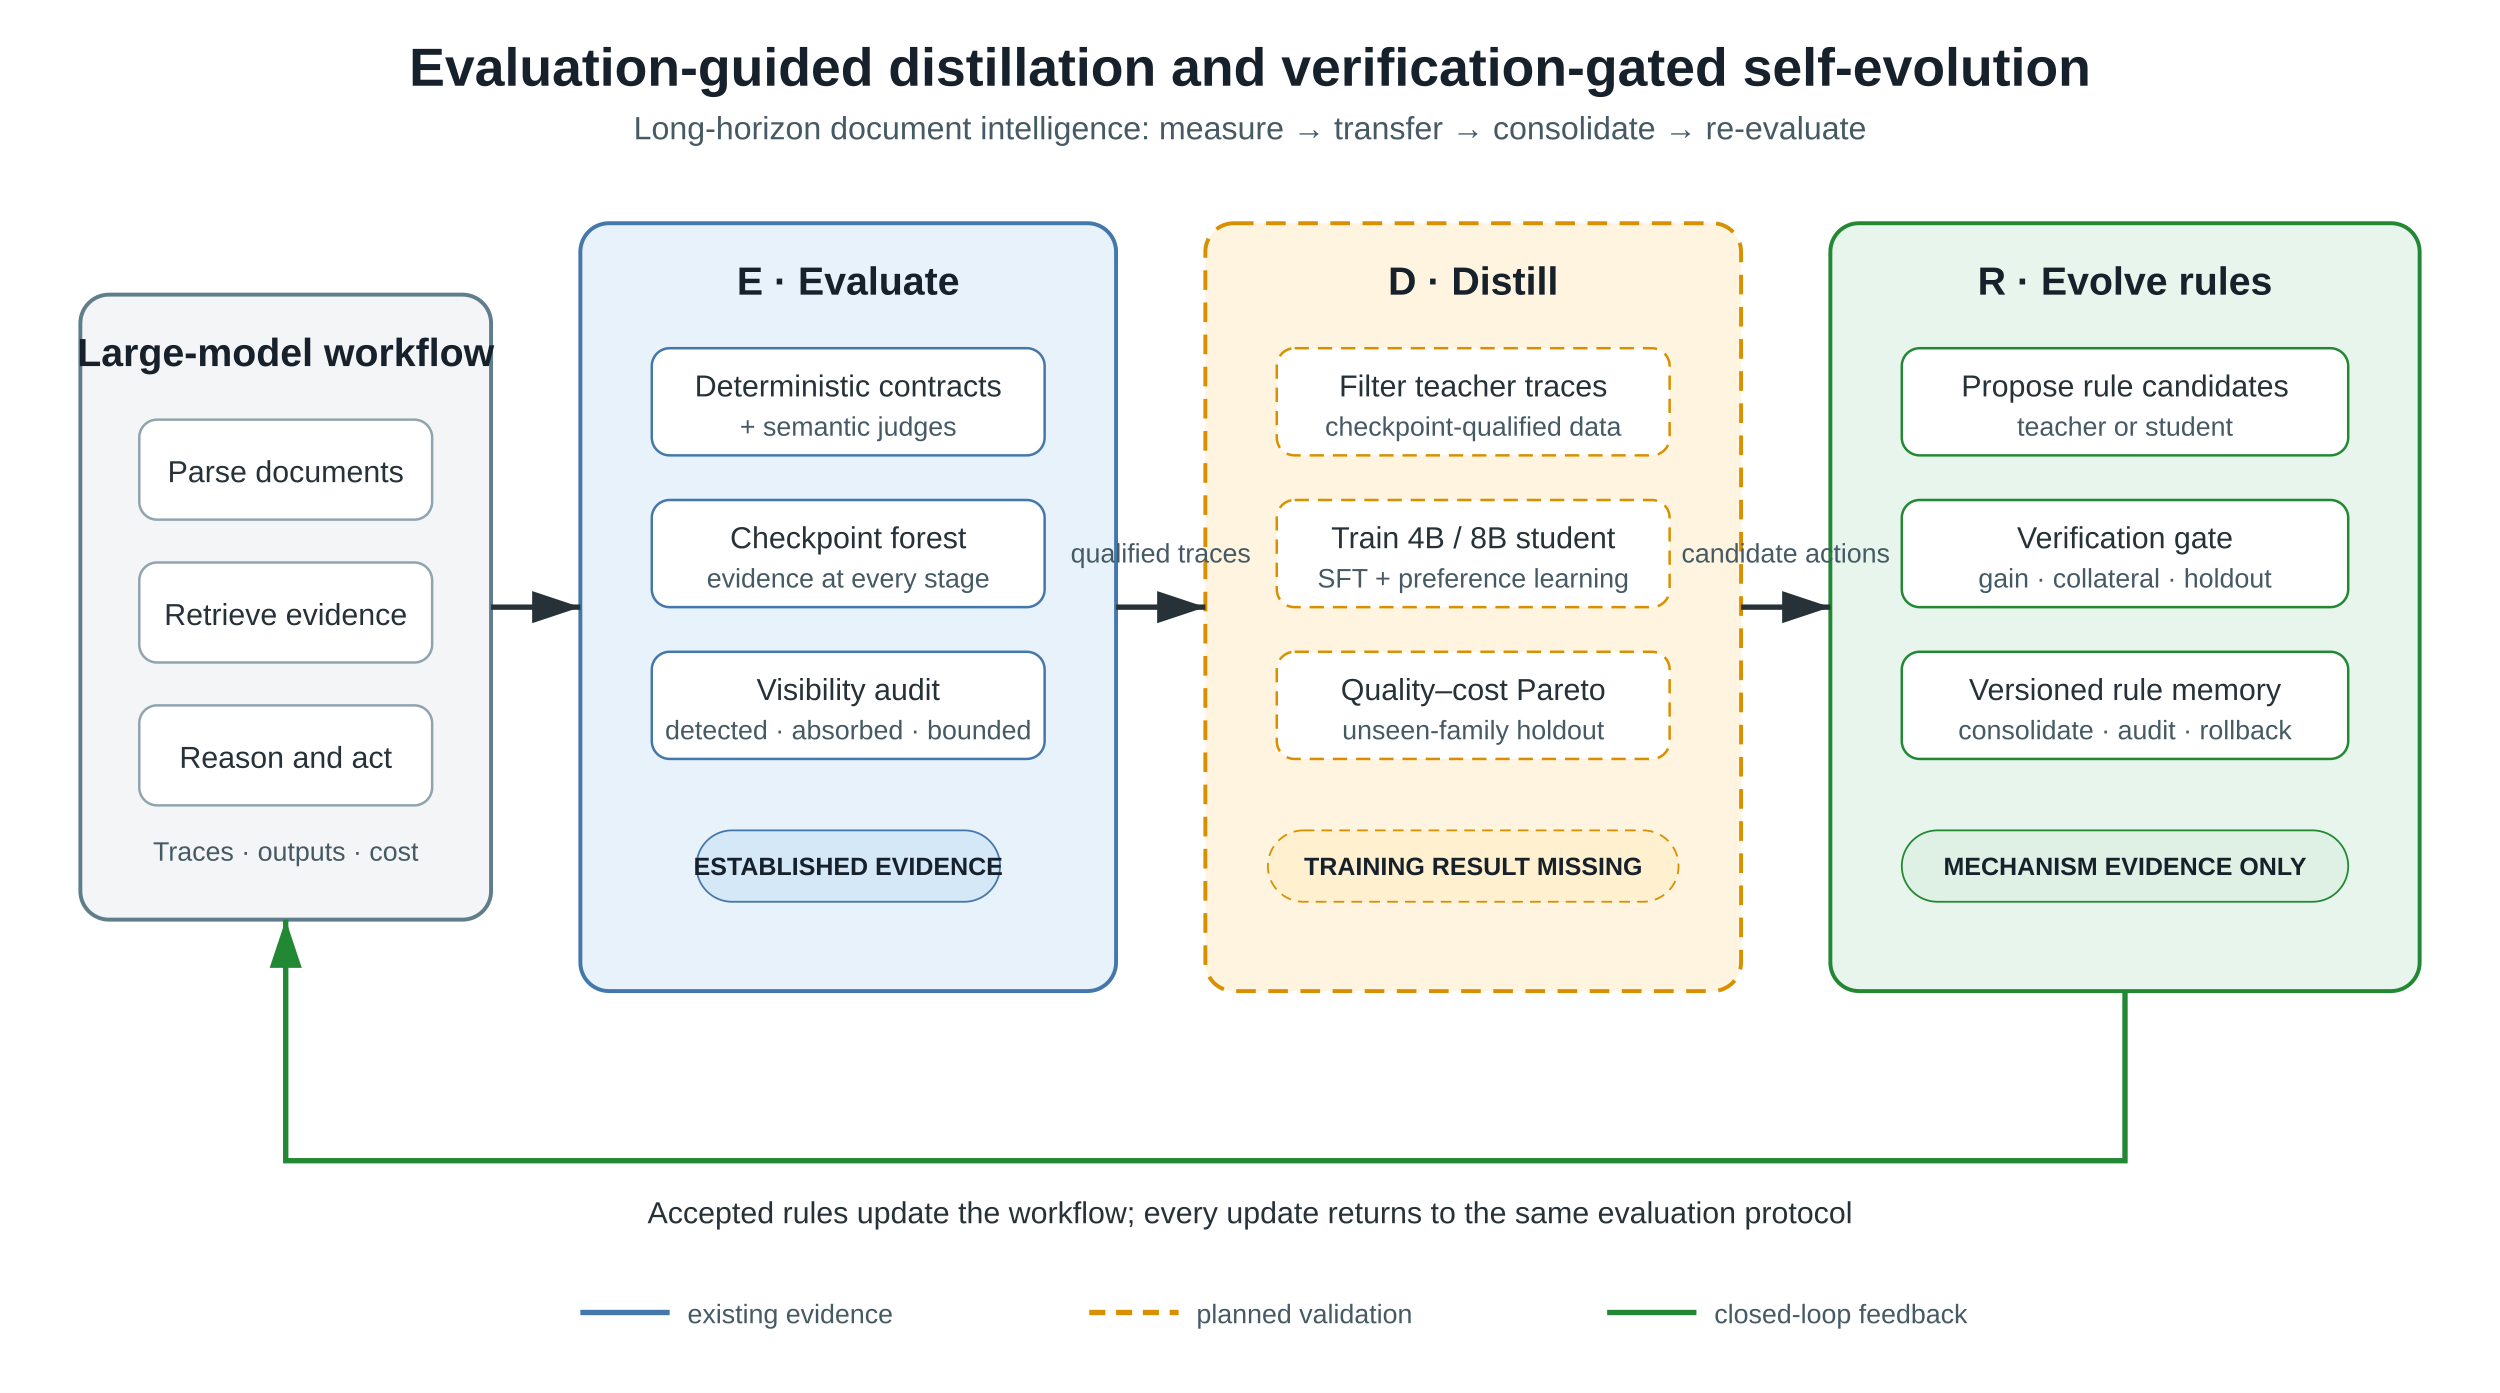
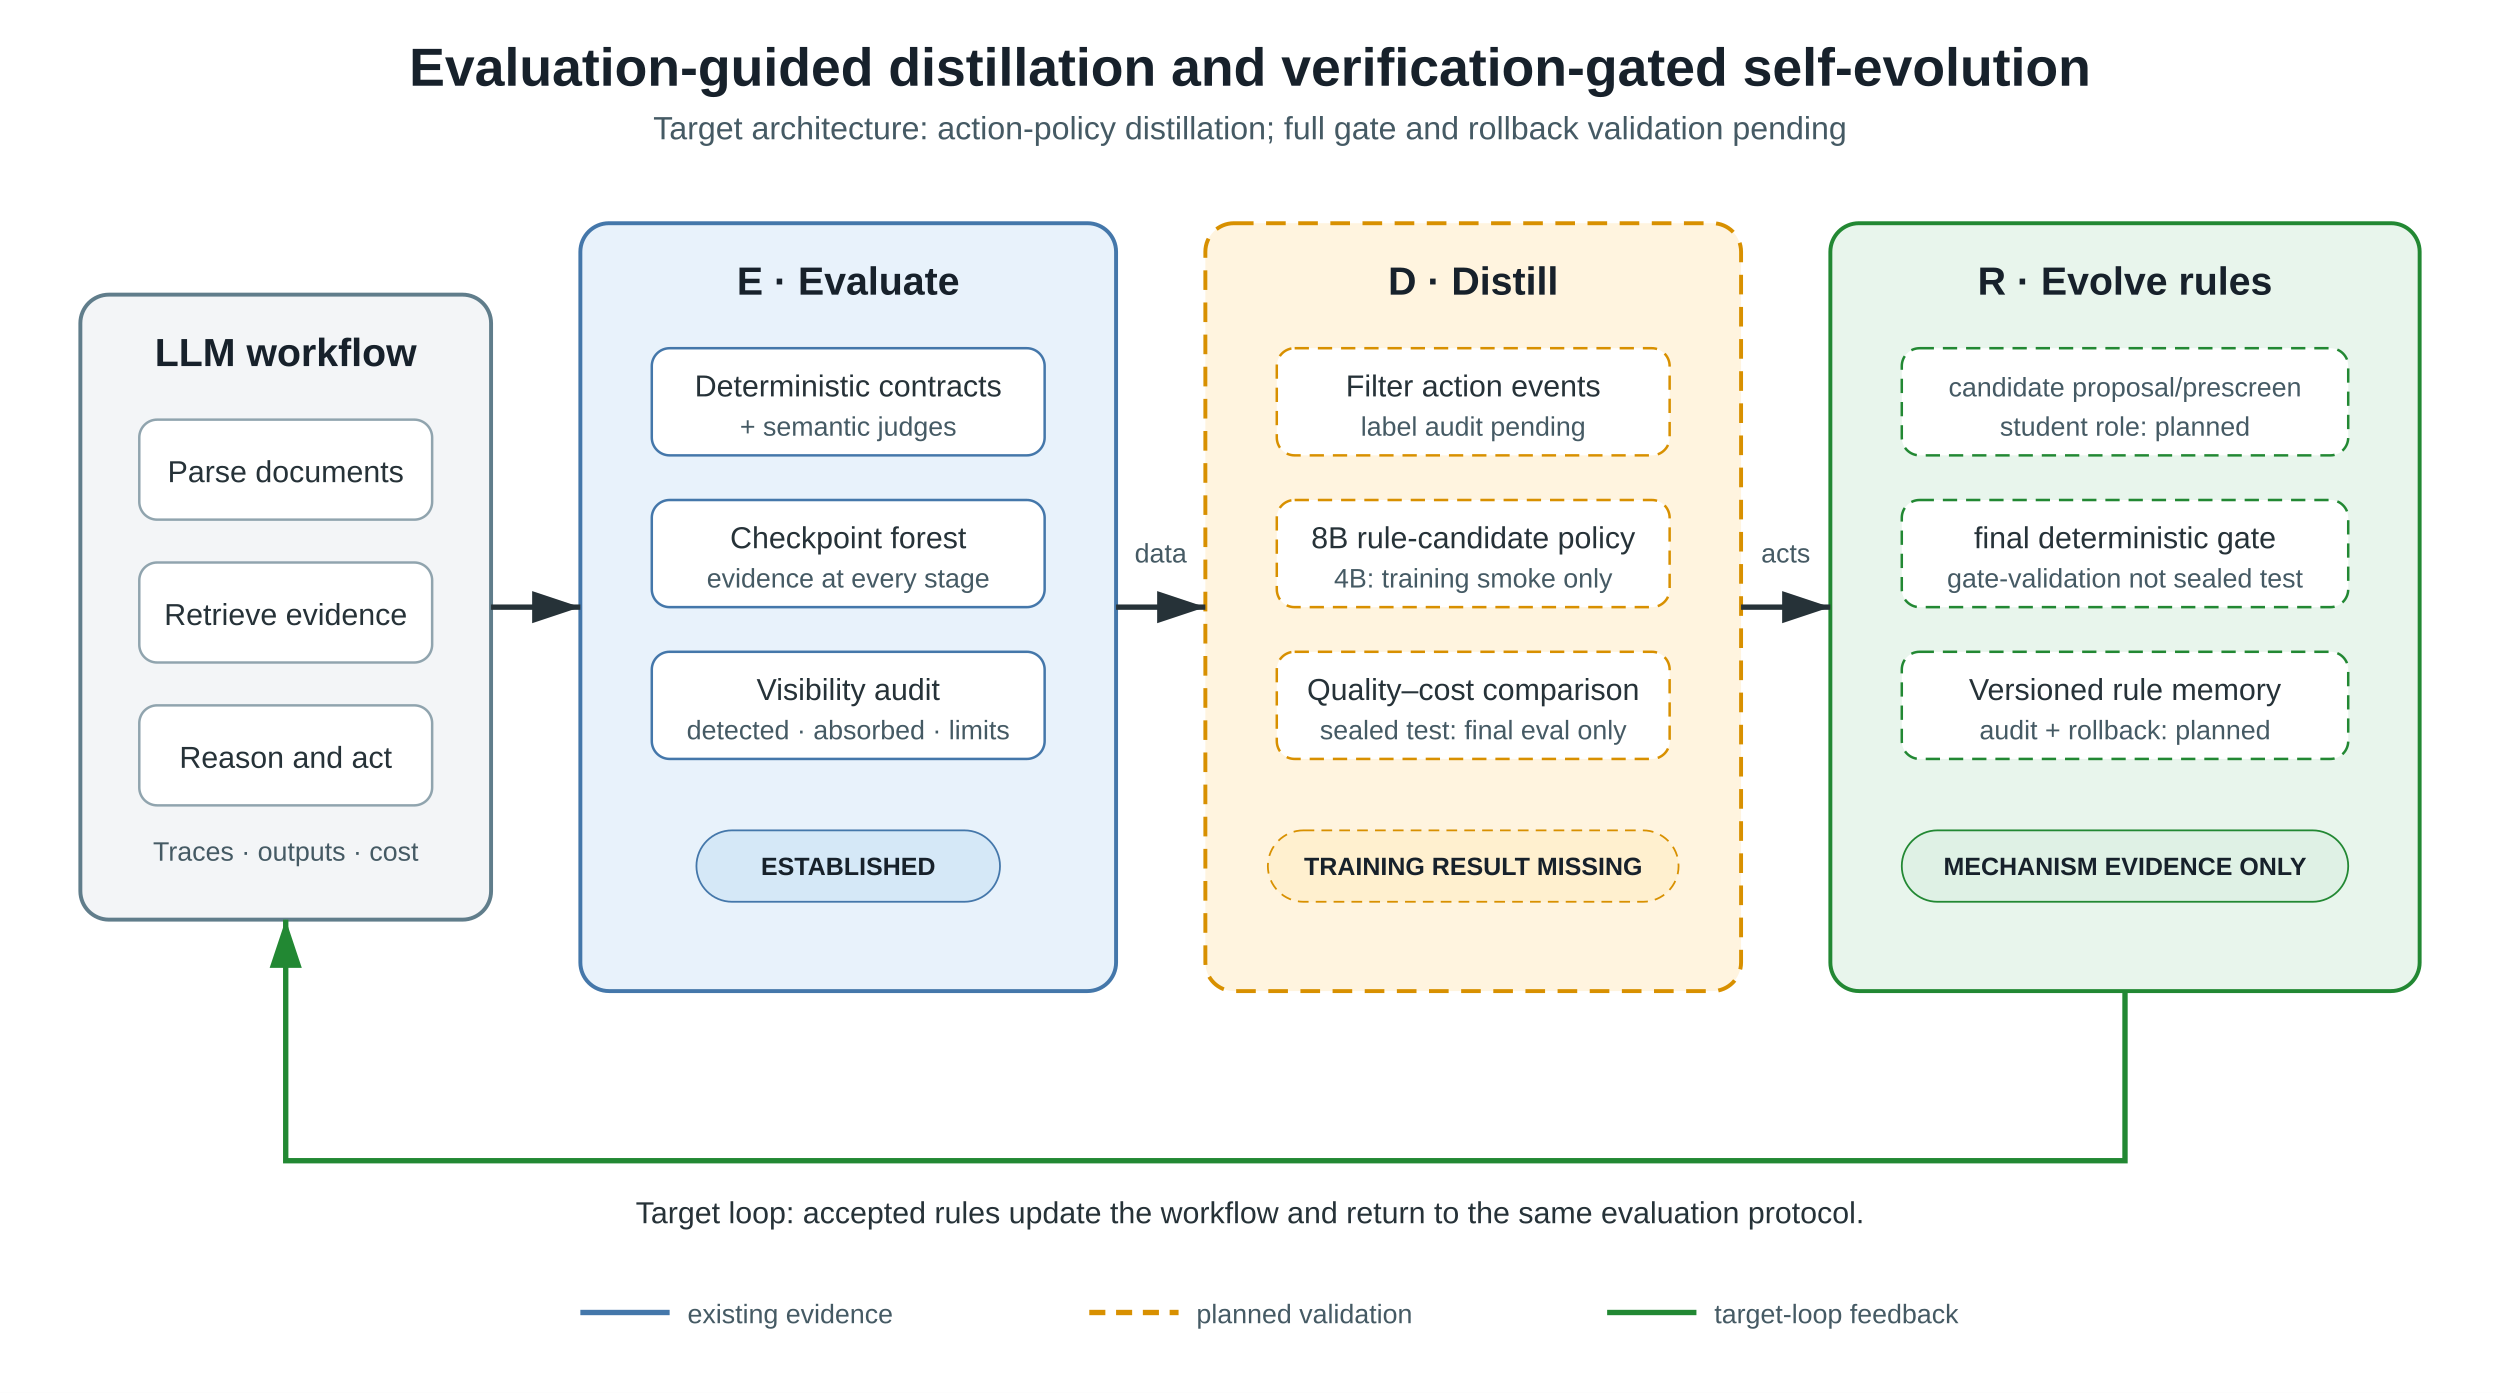
<svg xmlns="http://www.w3.org/2000/svg" width="1400" height="780" viewBox="0 0 1400 780" role="img" aria-labelledby="title desc">
  <defs>
    <marker id="arrow" markerWidth="10" markerHeight="10" refX="9" refY="3" orient="auto" markerUnits="strokeWidth">
      <path d="M0,0 L0,6 L9,3 z" fill="#263238" />
    </marker>
    <marker id="arrowGreen" markerWidth="10" markerHeight="10" refX="9" refY="3" orient="auto" markerUnits="strokeWidth">
      <path d="M0,0 L0,6 L9,3 z" fill="#228833" />
    </marker>
    <style>
      .title{font:700 30px Arial,sans-serif;fill:#17212b}.subtitle{font:18px Arial,sans-serif;fill:#455a64}
      .stage{font:700 22px Arial,sans-serif;fill:#17212b}.body{font:17px Arial,sans-serif;fill:#263238}
      .small{font:15px Arial,sans-serif;fill:#455a64}.badge{font:700 14px Arial,sans-serif;fill:#17212b}
      .box{stroke-width:2.2;rx:16;ry:16}.inner{stroke-width:1.4;rx:10;ry:10}
      .arrow{stroke:#263238;stroke-width:3;fill:none;marker-end:url(#arrow)}
      .feedback{stroke:#228833;stroke-width:3;fill:none;marker-end:url(#arrowGreen)}
    </style>
  </defs>
  <rect width="1400" height="780" fill="#ffffff" />
  <text x="700" y="48" text-anchor="middle" class="title">Evaluation-guided distillation and verification-gated self-evolution</text>
-   <text x="700" y="78" text-anchor="middle" class="subtitle">Long-horizon document intelligence: measure → transfer → consolidate → re-evaluate</text>
+   <text x="700" y="78" text-anchor="middle" class="subtitle">Target architecture: action-policy distillation; full gate and rollback validation pending</text>
  <rect x="45" y="165" width="230" height="350" class="box" fill="#f3f5f7" stroke="#607d8b" />
-   <text x="160" y="205" text-anchor="middle" class="stage">Large-model workflow</text>
+   <text x="160" y="205" text-anchor="middle" class="stage">LLM workflow</text>
  <rect x="78" y="235" width="164" height="56" class="inner" fill="#ffffff" stroke="#90a4ae" />
  <text x="160" y="270" text-anchor="middle" class="body">Parse documents</text>
  <rect x="78" y="315" width="164" height="56" class="inner" fill="#ffffff" stroke="#90a4ae" />
  <text x="160" y="350" text-anchor="middle" class="body">Retrieve evidence</text>
  <rect x="78" y="395" width="164" height="56" class="inner" fill="#ffffff" stroke="#90a4ae" />
  <text x="160" y="430" text-anchor="middle" class="body">Reason and act</text>
  <text x="160" y="482" text-anchor="middle" class="small">Traces · outputs · cost</text>
  <rect x="325" y="125" width="300" height="430" class="box" fill="#e8f2fb" stroke="#4477aa" />
  <text x="475" y="165" text-anchor="middle" class="stage">E · Evaluate</text>
  <rect x="365" y="195" width="220" height="60" class="inner" fill="#ffffff" stroke="#4477aa" />
  <text x="475" y="222" text-anchor="middle" class="body">Deterministic contracts</text>
  <text x="475" y="244" text-anchor="middle" class="small">+ semantic judges</text>
  <rect x="365" y="280" width="220" height="60" class="inner" fill="#ffffff" stroke="#4477aa" />
  <text x="475" y="307" text-anchor="middle" class="body">Checkpoint forest</text>
  <text x="475" y="329" text-anchor="middle" class="small">evidence at every stage</text>
  <rect x="365" y="365" width="220" height="60" class="inner" fill="#ffffff" stroke="#4477aa" />
  <text x="475" y="392" text-anchor="middle" class="body">Visibility audit</text>
-   <text x="475" y="414" text-anchor="middle" class="small">detected · absorbed · bounded</text>
+   <text x="475" y="414" text-anchor="middle" class="small">detected · absorbed · limits</text>
  <rect x="390" y="465" width="170" height="40" rx="20" fill="#d5e8f7" stroke="#4477aa" />
-   <text x="475" y="490" text-anchor="middle" class="badge">ESTABLISHED EVIDENCE</text>
+   <text x="475" y="490" text-anchor="middle" class="badge">ESTABLISHED</text>
  <rect x="675" y="125" width="300" height="430" class="box" fill="#fff4df" stroke="#d89000" stroke-dasharray="11 7" />
  <text x="825" y="165" text-anchor="middle" class="stage">D · Distill</text>
  <rect x="715" y="195" width="220" height="60" class="inner" fill="#ffffff" stroke="#d89000" stroke-dasharray="8 5" />
-   <text x="825" y="222" text-anchor="middle" class="body">Filter teacher traces</text>
-   <text x="825" y="244" text-anchor="middle" class="small">checkpoint-qualified data</text>
+   <text x="825" y="222" text-anchor="middle" class="body">Filter action events</text>
+   <text x="825" y="244" text-anchor="middle" class="small">label audit pending</text>
  <rect x="715" y="280" width="220" height="60" class="inner" fill="#ffffff" stroke="#d89000" stroke-dasharray="8 5" />
-   <text x="825" y="307" text-anchor="middle" class="body">Train 4B / 8B student</text>
-   <text x="825" y="329" text-anchor="middle" class="small">SFT + preference learning</text>
+   <text x="825" y="307" text-anchor="middle" class="body">8B rule-candidate policy</text>
+   <text x="825" y="329" text-anchor="middle" class="small">4B: training smoke only</text>
  <rect x="715" y="365" width="220" height="60" class="inner" fill="#ffffff" stroke="#d89000" stroke-dasharray="8 5" />
-   <text x="825" y="392" text-anchor="middle" class="body">Quality–cost Pareto</text>
-   <text x="825" y="414" text-anchor="middle" class="small">unseen-family holdout</text>
+   <text x="825" y="392" text-anchor="middle" class="body">Quality–cost comparison</text>
+   <text x="825" y="414" text-anchor="middle" class="small">sealed test: final eval only</text>
  <rect x="710" y="465" width="230" height="40" rx="20" fill="#fff0cf" stroke="#d89000" stroke-dasharray="6 4" />
  <text x="825" y="490" text-anchor="middle" class="badge">TRAINING RESULT MISSING</text>
  <rect x="1025" y="125" width="330" height="430" class="box" fill="#e8f5ec" stroke="#228833" />
  <text x="1190" y="165" text-anchor="middle" class="stage">R · Evolve rules</text>
-   <rect x="1065" y="195" width="250" height="60" class="inner" fill="#ffffff" stroke="#228833" />
-   <text x="1190" y="222" text-anchor="middle" class="body">Propose rule candidates</text>
-   <text x="1190" y="244" text-anchor="middle" class="small">teacher or student</text>
-   <rect x="1065" y="280" width="250" height="60" class="inner" fill="#ffffff" stroke="#228833" />
-   <text x="1190" y="307" text-anchor="middle" class="body">Verification gate</text>
-   <text x="1190" y="329" text-anchor="middle" class="small">gain · collateral · holdout</text>
-   <rect x="1065" y="365" width="250" height="60" class="inner" fill="#ffffff" stroke="#228833" />
+   <rect x="1065" y="195" width="250" height="60" class="inner" fill="#ffffff" stroke="#228833" stroke-dasharray="8 5" />
+   <text x="1190" y="222" text-anchor="middle" class="small">candidate proposal/prescreen</text>
+   <text x="1190" y="244" text-anchor="middle" class="small">student role: planned</text>
+   <rect x="1065" y="280" width="250" height="60" class="inner" fill="#ffffff" stroke="#228833" stroke-dasharray="8 5" />
+   <text x="1190" y="307" text-anchor="middle" class="body">final deterministic gate</text>
+   <text x="1190" y="329" text-anchor="middle" class="small">gate-validation not sealed test</text>
+   <rect x="1065" y="365" width="250" height="60" class="inner" fill="#ffffff" stroke="#228833" stroke-dasharray="8 5" />
  <text x="1190" y="392" text-anchor="middle" class="body">Versioned rule memory</text>
-   <text x="1190" y="414" text-anchor="middle" class="small">consolidate · audit · rollback</text>
+   <text x="1190" y="414" text-anchor="middle" class="small">audit + rollback: planned</text>
  <rect x="1065" y="465" width="250" height="40" rx="20" fill="#dff1e5" stroke="#228833" />
  <text x="1190" y="490" text-anchor="middle" class="badge">MECHANISM EVIDENCE ONLY</text>
  <path d="M275 340 H325" class="arrow" />
  <path d="M625 340 H675" class="arrow" />
  <path d="M975 340 H1025" class="arrow" />
-   <text x="650" y="315" text-anchor="middle" class="small">qualified traces</text>
-   <text x="1000" y="315" text-anchor="middle" class="small">candidate actions</text>
+   <text x="650" y="315" text-anchor="middle" class="small">data</text>
+   <text x="1000" y="315" text-anchor="middle" class="small">acts</text>
  <path d="M1190 555 V650 H160 V515" class="feedback" />
-   <text x="700" y="685" text-anchor="middle" class="body" fill="#228833">Accepted rules update the workflow; every update returns to the same evaluation protocol</text>
+   <text x="700" y="685" text-anchor="middle" class="body" fill="#228833">Target loop: accepted rules update the workflow and return to the same evaluation protocol.</text>
  <line x1="325" y1="735" x2="375" y2="735" stroke="#4477aa" stroke-width="3" />
  <text x="385" y="741" class="small">existing evidence</text>
  <line x1="610" y1="735" x2="660" y2="735" stroke="#d89000" stroke-width="3" stroke-dasharray="9 6" />
  <text x="670" y="741" class="small">planned validation</text>
  <line x1="900" y1="735" x2="950" y2="735" stroke="#228833" stroke-width="3" />
-   <text x="960" y="741" class="small">closed-loop feedback</text>
+   <text x="960" y="741" class="small">target-loop feedback</text>
</svg>
